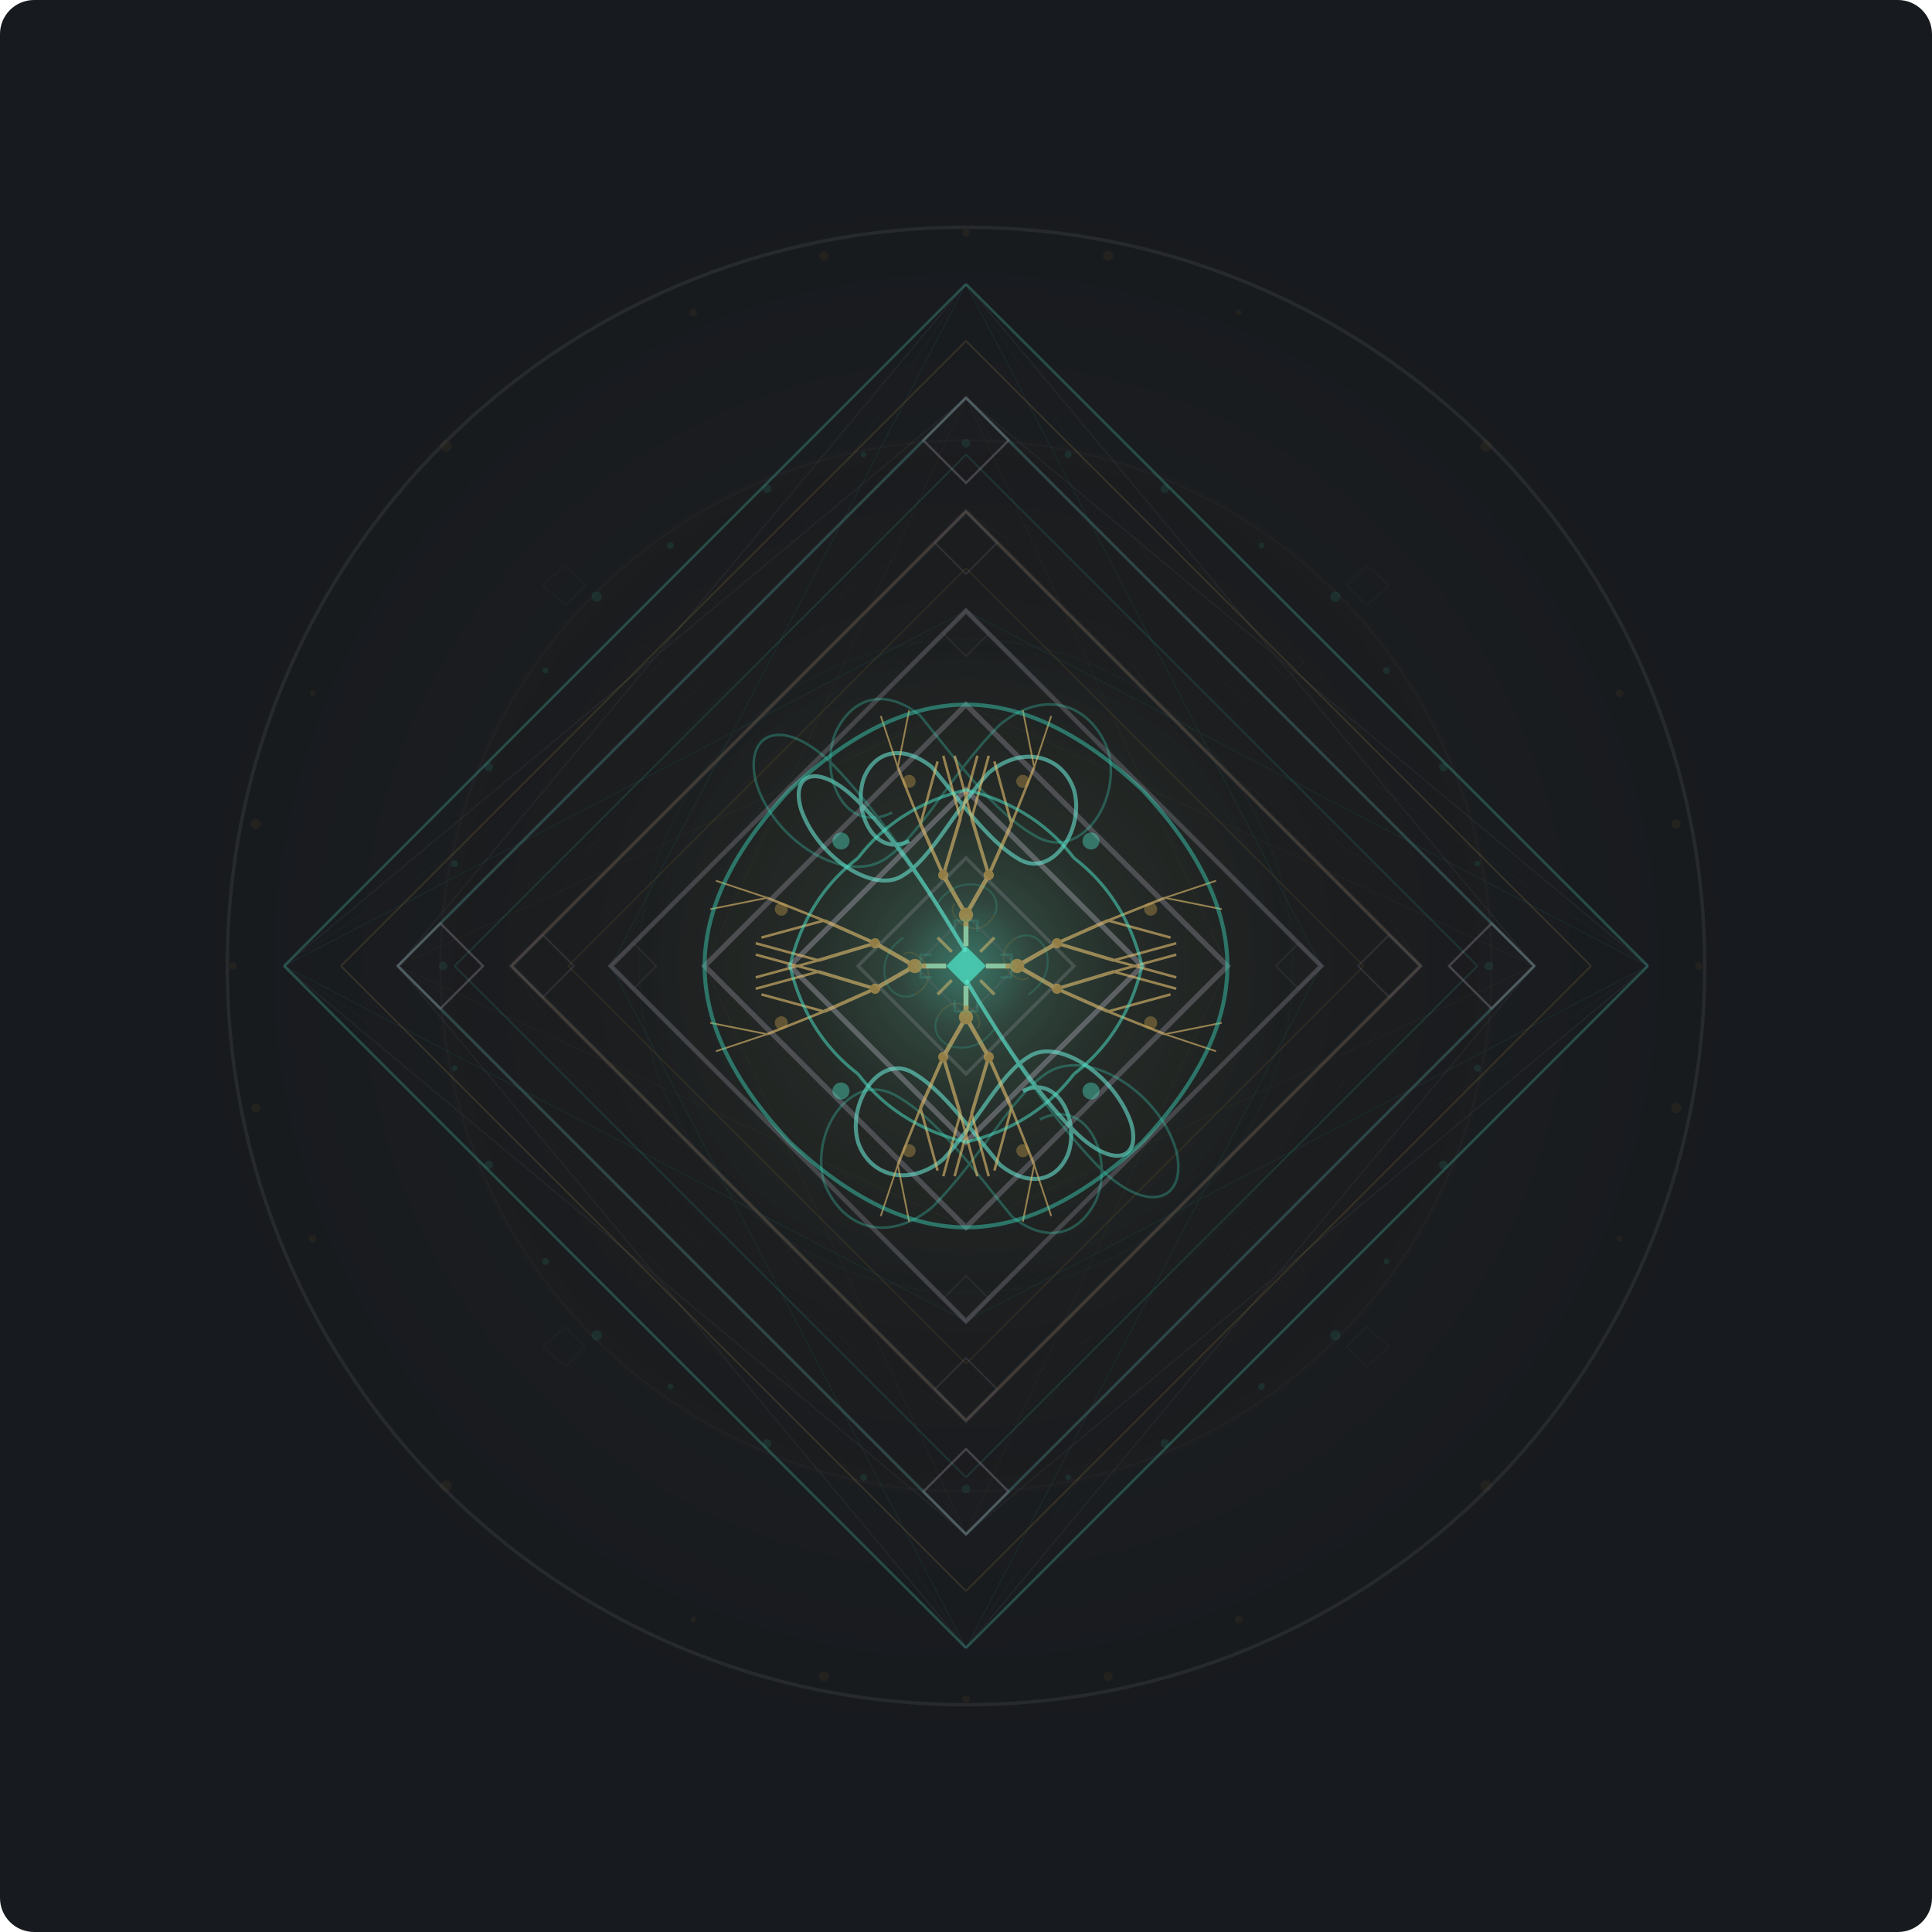
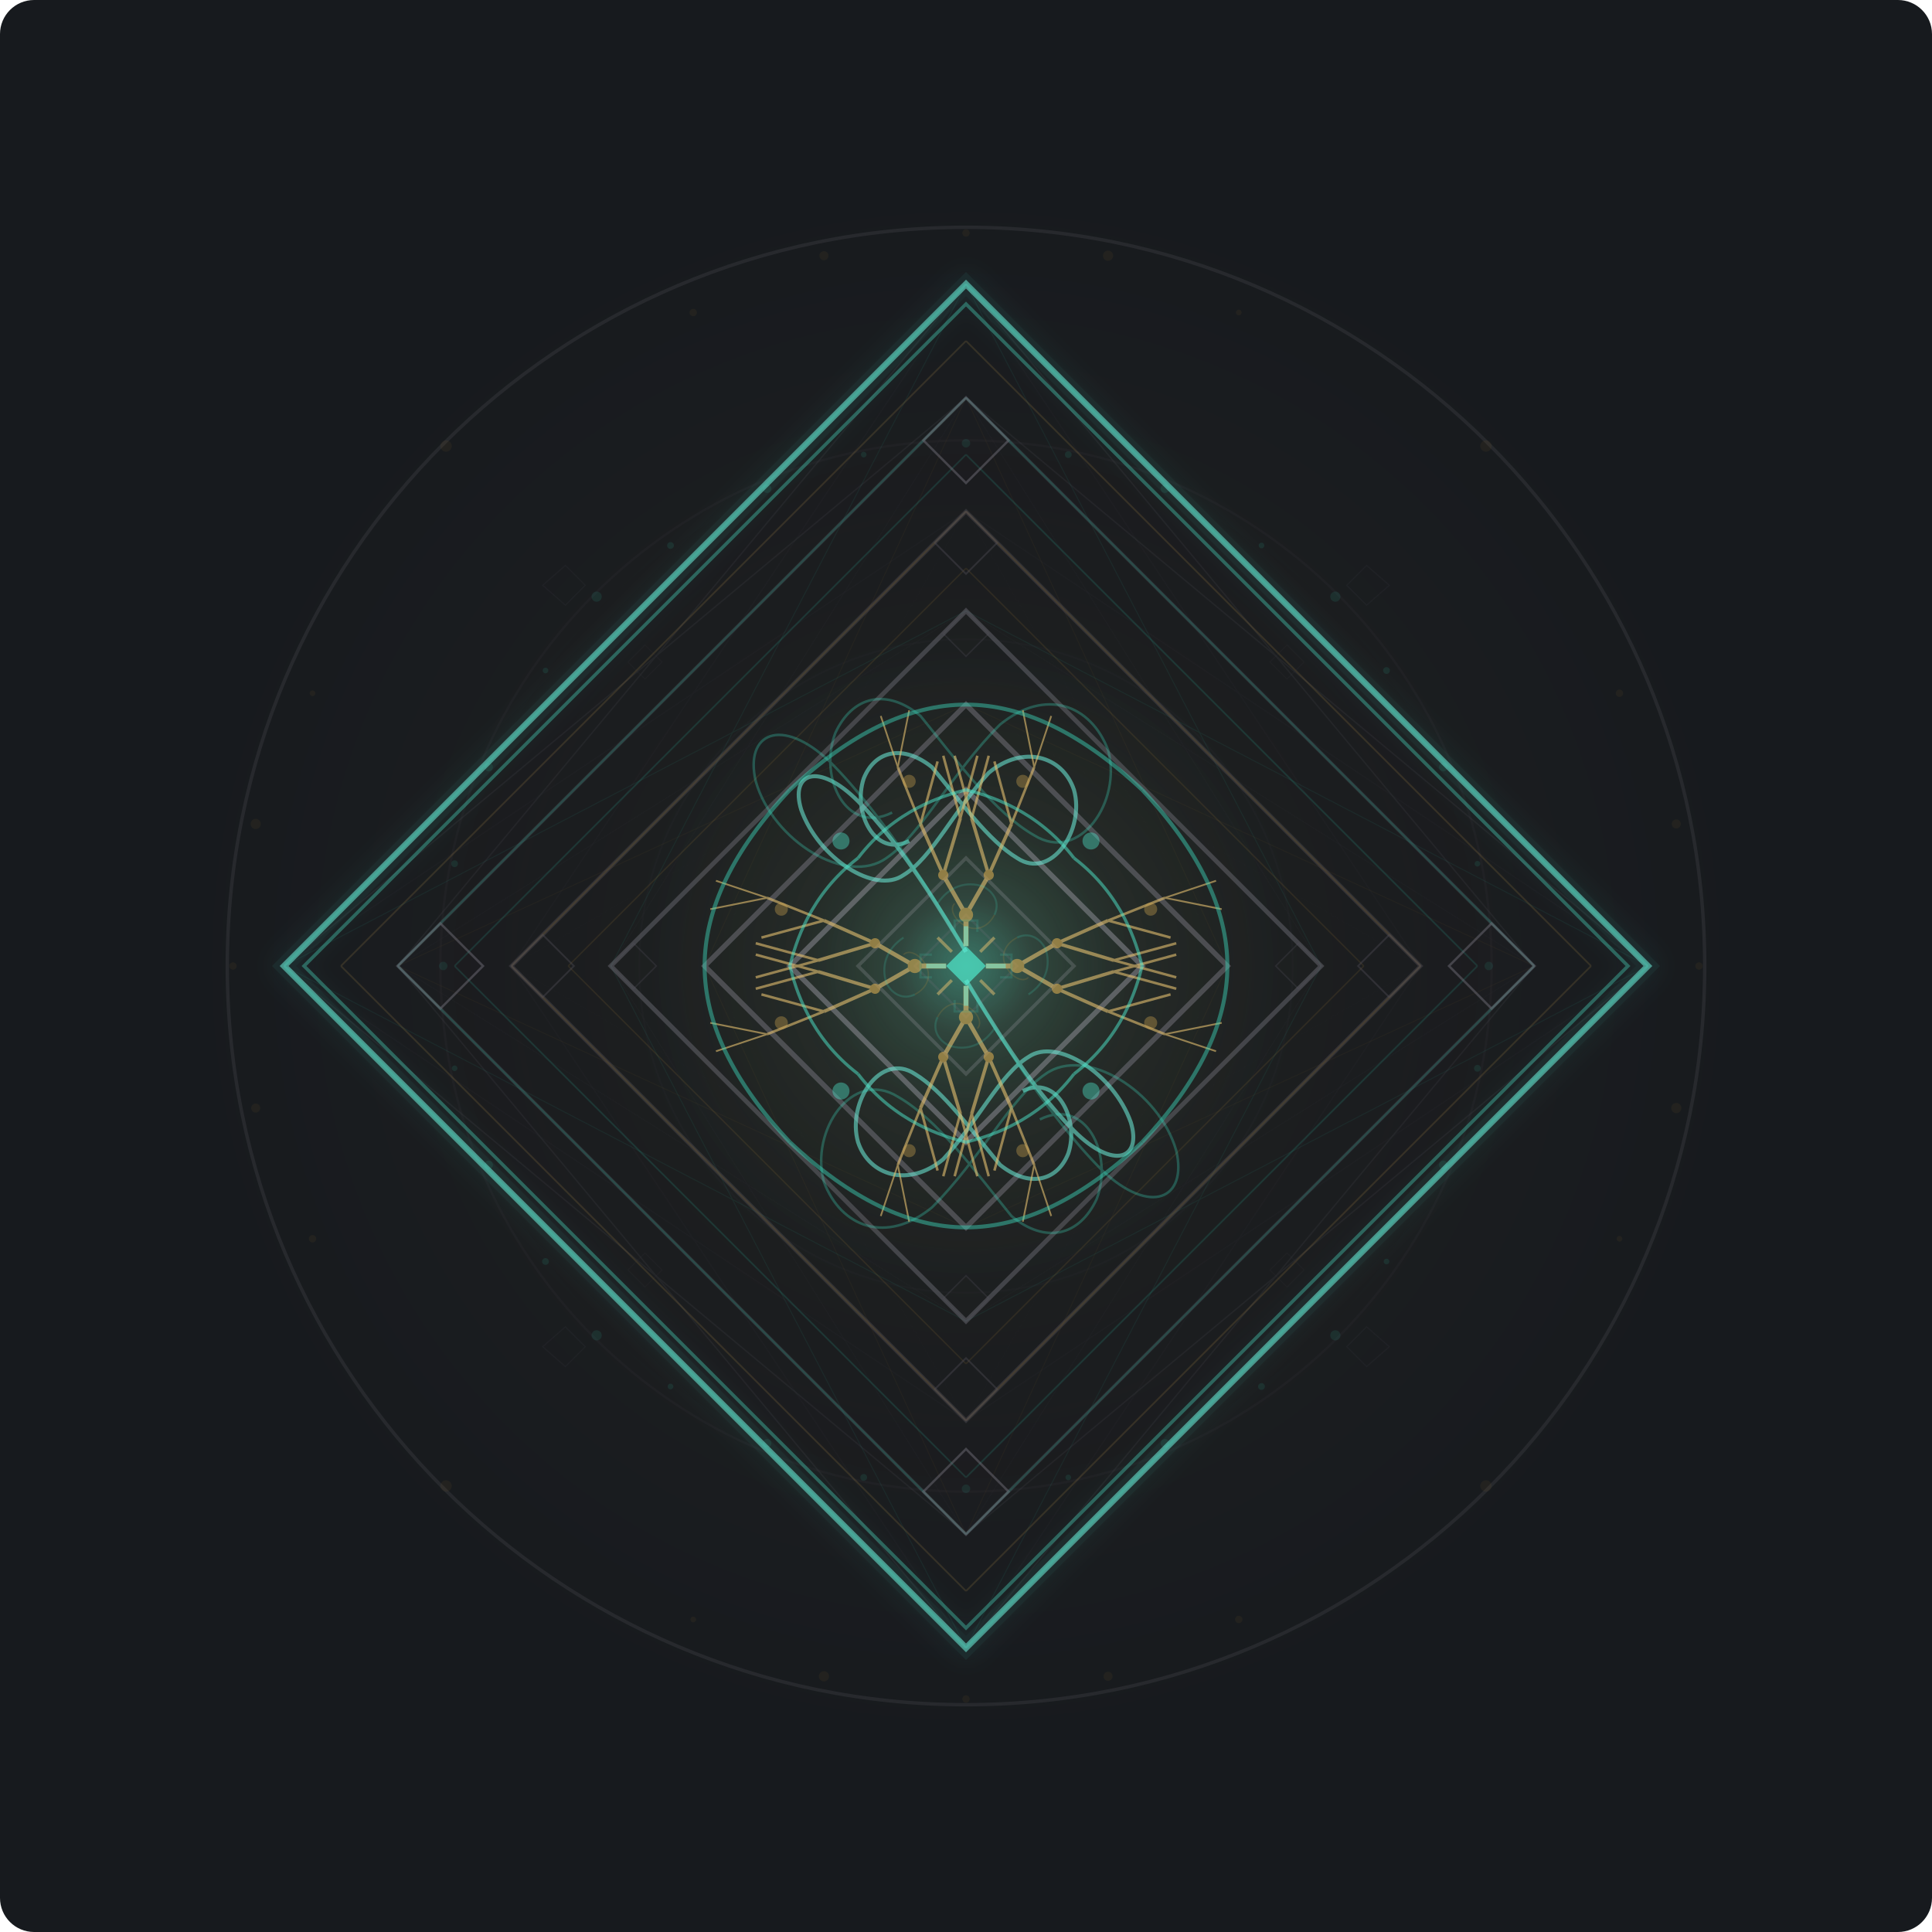
<svg xmlns="http://www.w3.org/2000/svg" width="680" height="680" viewBox="0 0 680 680">
  <rect width="680" height="680" fill="#171a1e" rx="12" />
  <defs>
    <radialGradient id="cg" cx="50%" cy="50%" r="50%">
      <stop offset="0%" stop-color="#4ee8cc" stop-opacity=".4" />
      <stop offset="20%" stop-color="#4ee8cc" stop-opacity=".15" />
      <stop offset="50%" stop-color="#28b8a0" stop-opacity=".04" />
      <stop offset="100%" stop-color="#28b8a0" stop-opacity="0" />
    </radialGradient>
    <radialGradient id="og" cx="50%" cy="50%" r="50%">
      <stop offset="0%" stop-color="#d4a850" stop-opacity=".12" />
      <stop offset="40%" stop-color="#d4a850" stop-opacity=".03" />
      <stop offset="100%" stop-color="#d4a850" stop-opacity="0" />
    </radialGradient>
+     <filter id="outerGlow" x="-20%" y="-20%" width="140%" height="140%">
+       <feGaussianBlur in="SourceGraphic" stdDeviation="4" result="blur" />
+       <feMerge>
+         <feMergeNode in="blur" />
+         <feMergeNode in="SourceGraphic" />
+       </feMerge>
+     </filter>
  </defs>
  <g transform="translate(340,340)">
    <circle cx="0" cy="0" r="280" fill="url(#og)" />
    <circle cx="0" cy="0" r="120" fill="url(#cg)" />
    <ellipse cx="0" cy="0" rx="260" ry="260" fill="none" stroke="#56545e" stroke-width="1.2" opacity=".24" />
    <ellipse cx="0" cy="0" rx="185" ry="185" fill="none" stroke="#3a3842" stroke-width=".8" opacity=".15" />
    <ellipse cx="0" cy="0" rx="115" ry="115" fill="none" stroke="#3a3842" stroke-width=".6" opacity=".1" />
    <g opacity=".12">
      <circle cx="184" cy="0" r="1.5" fill="#28b8a0" />
      <circle cx="180" cy="36" r="1.2" fill="#28b8a0" />
      <circle cx="168" cy="70" r="1.5" fill="#28b8a0" />
      <circle cx="148" cy="104" r="1" fill="#28b8a0" />
      <circle cx="130" cy="130" r="1.8" fill="#28b8a0" />
      <circle cx="104" cy="148" r="1.2" fill="#28b8a0" />
      <circle cx="70" cy="168" r="1.5" fill="#28b8a0" />
      <circle cx="36" cy="180" r="1" fill="#28b8a0" />
      <circle cx="0" cy="184" r="1.5" fill="#28b8a0" />
      <circle cx="-36" cy="180" r="1.2" fill="#28b8a0" />
      <circle cx="-70" cy="168" r="1.5" fill="#28b8a0" />
      <circle cx="-104" cy="148" r="1" fill="#28b8a0" />
      <circle cx="-130" cy="130" r="1.8" fill="#28b8a0" />
      <circle cx="-148" cy="104" r="1.2" fill="#28b8a0" />
      <circle cx="-168" cy="70" r="1.5" fill="#28b8a0" />
      <circle cx="-180" cy="36" r="1" fill="#28b8a0" />
      <circle cx="-184" cy="0" r="1.5" fill="#28b8a0" />
      <circle cx="-180" cy="-36" r="1.2" fill="#28b8a0" />
      <circle cx="-168" cy="-70" r="1.5" fill="#28b8a0" />
      <circle cx="-148" cy="-104" r="1" fill="#28b8a0" />
      <circle cx="-130" cy="-130" r="1.8" fill="#28b8a0" />
      <circle cx="-104" cy="-148" r="1.2" fill="#28b8a0" />
      <circle cx="-70" cy="-168" r="1.5" fill="#28b8a0" />
      <circle cx="-36" cy="-180" r="1" fill="#28b8a0" />
      <circle cx="0" cy="-184" r="1.5" fill="#28b8a0" />
      <circle cx="36" cy="-180" r="1.2" fill="#28b8a0" />
      <circle cx="70" cy="-168" r="1.5" fill="#28b8a0" />
      <circle cx="104" cy="-148" r="1" fill="#28b8a0" />
      <circle cx="130" cy="-130" r="1.8" fill="#28b8a0" />
      <circle cx="148" cy="-104" r="1.2" fill="#28b8a0" />
      <circle cx="168" cy="-70" r="1.5" fill="#28b8a0" />
      <circle cx="180" cy="-36" r="1" fill="#28b8a0" />
    </g>
    <g opacity=".08">
      <circle cx="258" cy="0" r="1.3" fill="#a07828" />
      <circle cx="250" cy="50" r="1.8" fill="#a07828" />
      <circle cx="230" cy="96" r="1" fill="#a07828" />
      <circle cx="183" cy="183" r="2" fill="#a07828" />
      <circle cx="96" cy="230" r="1.3" fill="#a07828" />
      <circle cx="50" cy="250" r="1.6" fill="#a07828" />
      <circle cx="0" cy="258" r="1.3" fill="#a07828" />
      <circle cx="-50" cy="250" r="1.8" fill="#a07828" />
      <circle cx="-96" cy="230" r="1" fill="#a07828" />
      <circle cx="-183" cy="183" r="2" fill="#a07828" />
      <circle cx="-230" cy="96" r="1.3" fill="#a07828" />
      <circle cx="-250" cy="50" r="1.6" fill="#a07828" />
      <circle cx="-258" cy="0" r="1.3" fill="#a07828" />
      <circle cx="-250" cy="-50" r="1.8" fill="#a07828" />
      <circle cx="-230" cy="-96" r="1" fill="#a07828" />
      <circle cx="-183" cy="-183" r="2" fill="#a07828" />
      <circle cx="-96" cy="-230" r="1.3" fill="#a07828" />
      <circle cx="-50" cy="-250" r="1.6" fill="#a07828" />
      <circle cx="0" cy="-258" r="1.3" fill="#a07828" />
      <circle cx="50" cy="-250" r="1.8" fill="#a07828" />
      <circle cx="96" cy="-230" r="1" fill="#a07828" />
      <circle cx="183" cy="-183" r="2" fill="#a07828" />
      <circle cx="230" cy="-96" r="1.3" fill="#a07828" />
      <circle cx="250" cy="-50" r="1.6" fill="#a07828" />
    </g>
    <g stroke="#56545e" fill="none" opacity=".15" stroke-width=".5">
      <line x1="0" y1="-240" x2="-200" y2="0" />
      <line x1="0" y1="-240" x2="200" y2="0" />
      <line x1="240" y1="0" x2="0" y2="200" />
      <line x1="240" y1="0" x2="0" y2="-200" />
      <line x1="0" y1="240" x2="200" y2="0" />
      <line x1="0" y1="240" x2="-200" y2="0" />
      <line x1="-240" y1="0" x2="0" y2="200" />
      <line x1="-240" y1="0" x2="0" y2="-200" />
    </g>
    <g stroke="#3a3842" fill="none" opacity=".1" stroke-width=".4">
      <line x1="0" y1="-240" x2="-160" y2="0" />
      <line x1="0" y1="-240" x2="160" y2="0" />
      <line x1="240" y1="0" x2="0" y2="160" />
      <line x1="240" y1="0" x2="0" y2="-160" />
      <line x1="0" y1="240" x2="160" y2="0" />
      <line x1="0" y1="240" x2="-160" y2="0" />
      <line x1="-240" y1="0" x2="0" y2="160" />
      <line x1="-240" y1="0" x2="0" y2="-160" />
    </g>
    <g stroke="#3a3842" fill="none" opacity=".08" stroke-width=".35">
      <line x1="0" y1="-200" x2="-125" y2="0" />
      <line x1="0" y1="-200" x2="125" y2="0" />
      <line x1="200" y1="0" x2="0" y2="125" />
      <line x1="200" y1="0" x2="0" y2="-125" />
      <line x1="0" y1="200" x2="125" y2="0" />
      <line x1="0" y1="200" x2="-125" y2="0" />
      <line x1="-200" y1="0" x2="0" y2="125" />
      <line x1="-200" y1="0" x2="0" y2="-125" />
    </g>
    <g stroke="#28b8a0" fill="none" opacity=".08" stroke-width=".35">
      <line x1="0" y1="-240" x2="-125" y2="0" />
      <line x1="0" y1="-240" x2="125" y2="0" />
      <line x1="240" y1="0" x2="0" y2="125" />
      <line x1="240" y1="0" x2="0" y2="-125" />
      <line x1="0" y1="240" x2="125" y2="0" />
      <line x1="0" y1="240" x2="-125" y2="0" />
      <line x1="-240" y1="0" x2="0" y2="125" />
      <line x1="-240" y1="0" x2="0" y2="-125" />
    </g>
    <g stroke="#a07828" fill="none" opacity=".065" stroke-width=".3">
      <line x1="0" y1="-200" x2="-92" y2="0" />
      <line x1="0" y1="-200" x2="92" y2="0" />
      <line x1="200" y1="0" x2="0" y2="92" />
      <line x1="200" y1="0" x2="0" y2="-92" />
      <line x1="0" y1="200" x2="92" y2="0" />
      <line x1="0" y1="200" x2="-92" y2="0" />
      <line x1="-200" y1="0" x2="0" y2="92" />
      <line x1="-200" y1="0" x2="0" y2="-92" />
    </g>
    <g stroke="#28262e" fill="none" opacity=".065" stroke-width=".3">
      <line x1="0" y1="-160" x2="-92" y2="0" />
      <line x1="0" y1="-160" x2="92" y2="0" />
      <line x1="160" y1="0" x2="0" y2="92" />
      <line x1="160" y1="0" x2="0" y2="-92" />
      <line x1="0" y1="160" x2="92" y2="0" />
      <line x1="0" y1="160" x2="-92" y2="0" />
      <line x1="-160" y1="0" x2="0" y2="92" />
      <line x1="-160" y1="0" x2="0" y2="-92" />
    </g>
-     <polygon points="0,-240 240,0 0,240 -240,0" fill="none" stroke="#3a3842" stroke-width="1" opacity=".2" />
+     <polygon points="0,-240 240,0 0,240 -240,0" fill="none" stroke="#4ee8cc" stroke-width="6" opacity=".08" filter="url(#outerGlow)" />
+     <polygon points="0,-240 240,0 0,240 -240,0" fill="none" stroke="#6ef0dc" stroke-width="2.2" opacity=".55" />
+     <polygon points="0,-233 233,0 0,233 -233,0" fill="none" stroke="#4ee8cc" stroke-width="1.2" opacity=".35" />
    <polygon points="0,-200 200,0 0,200 -200,0" fill="none" stroke="#56545e" stroke-width="1.2" opacity=".28" />
    <polygon points="0,-160 160,0 0,160 -160,0" fill="none" stroke="#56545e" stroke-width="1.4" opacity=".35" />
    <polygon points="0,-125 125,0 0,125 -125,0" fill="none" stroke="#787680" stroke-width="1.6" opacity=".42" />
    <polygon points="0,-92 92,0 0,92 -92,0" fill="none" stroke="#787680" stroke-width="1.8" opacity=".5" />
    <polygon points="0,-62 62,0 0,62 -62,0" fill="none" stroke="#a09ea8" stroke-width="1.8" opacity=".45" />
    <polygon points="0,-38 38,0 0,38 -38,0" fill="none" stroke="#a09ea8" stroke-width="1.2" opacity=".25" />
    <polygon points="0,-18 18,0 0,18 -18,0" fill="none" stroke="#787680" stroke-width=".8" opacity=".18" />
    <polygon points="0,-7 7,0 0,7 -7,0" fill="#4ee8cc" opacity=".7" />
    <g stroke="#28b8a0" fill="none" opacity=".22" stroke-width=".8">
      <path d="M0,-200 Q-56,-144 -100,-100 Q-144,-56 -200,0" />
      <path d="M0,-200 Q56,-144 100,-100 Q144,-56 200,0" />
      <path d="M200,0 Q144,56 100,100 Q56,144 0,200" />
      <path d="M-200,0 Q-144,56 -100,100 Q-56,144 0,200" />
    </g>
    <g stroke="#a07828" fill="none" opacity=".18" stroke-width=".7">
      <path d="M0,-160 Q-42,-118 -80,-80 Q-118,-42 -160,0" />
      <path d="M0,-160 Q42,-118 80,-80 Q118,-42 160,0" />
      <path d="M160,0 Q118,42 80,80 Q42,118 0,160" />
      <path d="M-160,0 Q-118,42 -80,80 Q-42,118 0,160" />
    </g>
    <g stroke="#3cd8bc" fill="none" opacity=".24" stroke-width=".9">
      <path d="M0,-240 Q-72,-168 -120,-120 Q-168,-72 -240,0" />
      <path d="M0,-240 Q72,-168 120,-120 Q168,-72 240,0" />
      <path d="M240,0 Q168,72 120,120 Q72,168 0,240" />
      <path d="M-240,0 Q-168,72 -120,120 Q-72,168 0,240" />
    </g>
    <g stroke="#d4a850" fill="none" opacity=".15" stroke-width=".6">
      <path d="M0,-220 Q-48,-172 -110,-110 Q-172,-48 -220,0" />
      <path d="M0,-220 Q48,-172 110,-110 Q172,-48 220,0" />
      <path d="M220,0 Q172,48 110,110 Q48,172 0,220" />
      <path d="M-220,0 Q-172,48 -110,110 Q-48,172 0,220" />
    </g>
    <g stroke="#28b8a0" fill="none" opacity=".17" stroke-width=".6">
      <path d="M0,-180 Q-38,-142 -90,-90 Q-142,-38 -180,0" />
      <path d="M0,-180 Q38,-142 90,-90 Q142,-38 180,0" />
      <path d="M180,0 Q142,38 90,90 Q38,142 0,180" />
      <path d="M-180,0 Q-142,38 -90,90 Q-38,142 0,180" />
    </g>
    <g stroke="#c09038" fill="none" opacity=".12" stroke-width=".5">
      <path d="M0,-140 Q-30,-110 -70,-70 Q-110,-30 -140,0" />
      <path d="M0,-140 Q30,-110 70,-70 Q110,-30 140,0" />
      <path d="M140,0 Q110,30 70,70 Q30,110 0,140" />
      <path d="M-140,0 Q-110,30 -70,70 Q-30,110 0,140" />
    </g>
    <g opacity=".45">
      <polygon points="0,-200 -15,-185 0,-170 15,-185" fill="#28262e" fill-opacity=".1" stroke="#787680" stroke-width=".8" />
      <polygon points="200,0 185,-15 170,0 185,15" fill="#28262e" fill-opacity=".1" stroke="#787680" stroke-width=".8" />
      <polygon points="0,200 15,185 0,170 -15,185" fill="#28262e" fill-opacity=".1" stroke="#787680" stroke-width=".8" />
      <polygon points="-200,0 -185,15 -170,0 -185,-15" fill="#28262e" fill-opacity=".1" stroke="#787680" stroke-width=".8" />
    </g>
    <g opacity=".35">
      <polygon points="0,-160 -11,-149 0,-138 11,-149" fill="#28262e" fill-opacity=".08" stroke="#56545e" stroke-width=".6" />
      <polygon points="160,0 149,-11 138,0 149,11" fill="#28262e" fill-opacity=".08" stroke="#56545e" stroke-width=".6" />
      <polygon points="0,160 11,149 0,138 -11,149" fill="#28262e" fill-opacity=".08" stroke="#56545e" stroke-width=".6" />
      <polygon points="-160,0 -149,11 -138,0 -149,-11" fill="#28262e" fill-opacity=".08" stroke="#56545e" stroke-width=".6" />
    </g>
    <g opacity=".25">
      <polygon points="0,-125 -8,-117 0,-109 8,-117" fill="#28262e" fill-opacity=".06" stroke="#56545e" stroke-width=".5" />
      <polygon points="125,0 117,-8 109,0 117,8" fill="#28262e" fill-opacity=".06" stroke="#56545e" stroke-width=".5" />
      <polygon points="0,125 8,117 0,109 -8,117" fill="#28262e" fill-opacity=".06" stroke="#56545e" stroke-width=".5" />
      <polygon points="-125,0 -117,8 -109,0 -117,-8" fill="#28262e" fill-opacity=".06" stroke="#56545e" stroke-width=".5" />
    </g>
    <g opacity=".18">
      <polygon points="-141,-141 -149,-134 -141,-127 -134,-134" fill="#28262e" fill-opacity=".05" stroke="#3a3842" stroke-width=".4" />
      <polygon points="141,-141 134,-134 141,-127 149,-134" fill="#28262e" fill-opacity=".05" stroke="#3a3842" stroke-width=".4" />
      <polygon points="141,141 149,134 141,127 134,134" fill="#28262e" fill-opacity=".05" stroke="#3a3842" stroke-width=".4" />
      <polygon points="-141,141 -134,134 -141,127 -149,134" fill="#28262e" fill-opacity=".05" stroke="#3a3842" stroke-width=".4" />
    </g>
    <g opacity=".13">
      <polygon points="-113,-113 -119,-107 -113,-101 -107,-107" fill="#28262e" fill-opacity=".04" stroke="#3a3842" stroke-width=".35" />
      <polygon points="113,-113 107,-107 113,-101 119,-107" fill="#28262e" fill-opacity=".04" stroke="#3a3842" stroke-width=".35" />
      <polygon points="113,113 119,107 113,101 107,107" fill="#28262e" fill-opacity=".04" stroke="#3a3842" stroke-width=".35" />
      <polygon points="-113,113 -107,107 -113,101 -119,107" fill="#28262e" fill-opacity=".04" stroke="#3a3842" stroke-width=".35" />
    </g>
    <g fill="none" opacity=".55">
      <path d="M0,-5 C-8,-18 -22,-42 -38,-58 C-52,-72 -62,-68 -58,-55 C-52,-38 -32,-25 -22,-32 C-12,-38 -4,-55 8,-68 C20,-78 34,-74 38,-62 C42,-48 30,-30 18,-38 C8,-44 -2,-58 -12,-70 C-22,-78 -32,-76 -36,-66 C-40,-54 -32,-38 -20,-44" stroke="#6ef0dc" stroke-width="1.4" />
      <path d="M0,5 C8,18 22,42 38,58 C52,72 62,68 58,55 C52,38 32,25 22,32 C12,38 4,55 -8,68 C-20,78 -34,74 -38,62 C-42,48 -30,30 -18,38 C-8,44 2,58 12,70 C22,78 32,76 36,66 C40,54 32,38 20,44" stroke="#6ef0dc" stroke-width="1.4" />
    </g>
    <g fill="none" opacity=".3">
      <path d="M0,-5 C-10,-22 -28,-52 -48,-72 C-65,-88 -78,-82 -74,-65 C-68,-44 -42,-28 -28,-38 C-16,-46 -5,-68 12,-85 C28,-98 44,-92 50,-76 C55,-58 40,-36 24,-46 C10,-54 -3,-72 -16,-88 C-28,-98 -40,-95 -46,-82 C-52,-66 -42,-46 -26,-54" stroke="#3cd8bc" stroke-width=".9" />
      <path d="M0,5 C10,22 28,52 48,72 C65,88 78,82 74,65 C68,44 42,28 28,38 C16,46 5,68 -12,85 C-28,98 -44,92 -50,76 C-55,58 -40,36 -24,46 C-10,54 3,72 16,88 C28,98 40,95 46,82 C52,66 42,46 26,54" stroke="#3cd8bc" stroke-width=".9" />
    </g>
    <g stroke="#e4c070" fill="none" opacity=".6">
      <path d="M0,-7 L0,-18" stroke-width="1.8" />
      <path d="M0,-18 L-8,-32" stroke-width="1.5" />
      <path d="M0,-18 L8,-32" stroke-width="1.5" />
      <path d="M-8,-32 L-16,-50" stroke-width="1.2" />
      <path d="M-8,-32 L-2,-52" stroke-width="1.2" />
      <path d="M8,-32 L2,-52" stroke-width="1.2" />
      <path d="M8,-32 L16,-50" stroke-width="1.2" />
      <path d="M-16,-50 L-24,-70" stroke-width=".9" />
      <path d="M-16,-50 L-10,-72" stroke-width=".9" />
      <path d="M-2,-52 L-8,-74" stroke-width=".9" />
      <path d="M-2,-52 L4,-74" stroke-width=".9" />
      <path d="M2,-52 L-4,-74" stroke-width=".9" />
      <path d="M2,-52 L8,-74" stroke-width=".9" />
      <path d="M16,-50 L10,-72" stroke-width=".9" />
      <path d="M16,-50 L24,-70" stroke-width=".9" />
      <path d="M-24,-70 L-30,-88" stroke-width=".6" />
      <path d="M-24,-70 L-20,-90" stroke-width=".6" />
      <path d="M24,-70 L20,-90" stroke-width=".6" />
      <path d="M24,-70 L30,-88" stroke-width=".6" />
      <circle cx="0" cy="-18" r="2.5" fill="#d4a850" stroke="none" />
      <circle cx="-8" cy="-32" r="1.8" fill="#d4a850" stroke="none" />
      <circle cx="8" cy="-32" r="1.8" fill="#d4a850" stroke="none" />
    </g>
    <g stroke="#e4c070" fill="none" opacity=".6" transform="rotate(90)">
      <path d="M0,-7 L0,-18" stroke-width="1.8" />
      <path d="M0,-18 L-8,-32" stroke-width="1.5" />
      <path d="M0,-18 L8,-32" stroke-width="1.5" />
      <path d="M-8,-32 L-16,-50" stroke-width="1.2" />
      <path d="M-8,-32 L-2,-52" stroke-width="1.2" />
      <path d="M8,-32 L2,-52" stroke-width="1.2" />
      <path d="M8,-32 L16,-50" stroke-width="1.2" />
      <path d="M-16,-50 L-24,-70" stroke-width=".9" />
      <path d="M-16,-50 L-10,-72" stroke-width=".9" />
      <path d="M-2,-52 L-8,-74" stroke-width=".9" />
      <path d="M-2,-52 L4,-74" stroke-width=".9" />
      <path d="M2,-52 L-4,-74" stroke-width=".9" />
      <path d="M2,-52 L8,-74" stroke-width=".9" />
      <path d="M16,-50 L10,-72" stroke-width=".9" />
      <path d="M16,-50 L24,-70" stroke-width=".9" />
      <path d="M-24,-70 L-30,-88" stroke-width=".6" />
      <path d="M-24,-70 L-20,-90" stroke-width=".6" />
      <path d="M24,-70 L20,-90" stroke-width=".6" />
      <path d="M24,-70 L30,-88" stroke-width=".6" />
      <circle cx="0" cy="-18" r="2.5" fill="#d4a850" stroke="none" />
      <circle cx="-8" cy="-32" r="1.8" fill="#d4a850" stroke="none" />
      <circle cx="8" cy="-32" r="1.8" fill="#d4a850" stroke="none" />
    </g>
    <g stroke="#e4c070" fill="none" opacity=".6" transform="rotate(180)">
      <path d="M0,-7 L0,-18" stroke-width="1.8" />
      <path d="M0,-18 L-8,-32" stroke-width="1.5" />
      <path d="M0,-18 L8,-32" stroke-width="1.5" />
      <path d="M-8,-32 L-16,-50" stroke-width="1.2" />
      <path d="M-8,-32 L-2,-52" stroke-width="1.2" />
      <path d="M8,-32 L2,-52" stroke-width="1.2" />
      <path d="M8,-32 L16,-50" stroke-width="1.2" />
      <path d="M-16,-50 L-24,-70" stroke-width=".9" />
      <path d="M-16,-50 L-10,-72" stroke-width=".9" />
      <path d="M-2,-52 L-8,-74" stroke-width=".9" />
      <path d="M-2,-52 L4,-74" stroke-width=".9" />
      <path d="M2,-52 L-4,-74" stroke-width=".9" />
      <path d="M2,-52 L8,-74" stroke-width=".9" />
      <path d="M16,-50 L10,-72" stroke-width=".9" />
      <path d="M16,-50 L24,-70" stroke-width=".9" />
      <path d="M-24,-70 L-30,-88" stroke-width=".6" />
      <path d="M-24,-70 L-20,-90" stroke-width=".6" />
      <path d="M24,-70 L20,-90" stroke-width=".6" />
      <path d="M24,-70 L30,-88" stroke-width=".6" />
      <circle cx="0" cy="-18" r="2.5" fill="#d4a850" stroke="none" />
      <circle cx="-8" cy="-32" r="1.8" fill="#d4a850" stroke="none" />
      <circle cx="8" cy="-32" r="1.8" fill="#d4a850" stroke="none" />
    </g>
    <g stroke="#e4c070" fill="none" opacity=".6" transform="rotate(270)">
      <path d="M0,-7 L0,-18" stroke-width="1.8" />
      <path d="M0,-18 L-8,-32" stroke-width="1.5" />
      <path d="M0,-18 L8,-32" stroke-width="1.5" />
      <path d="M-8,-32 L-16,-50" stroke-width="1.2" />
      <path d="M-8,-32 L-2,-52" stroke-width="1.2" />
      <path d="M8,-32 L2,-52" stroke-width="1.2" />
      <path d="M8,-32 L16,-50" stroke-width="1.2" />
      <path d="M-16,-50 L-24,-70" stroke-width=".9" />
      <path d="M-16,-50 L-10,-72" stroke-width=".9" />
      <path d="M-2,-52 L-8,-74" stroke-width=".9" />
      <path d="M-2,-52 L4,-74" stroke-width=".9" />
      <path d="M2,-52 L-4,-74" stroke-width=".9" />
      <path d="M2,-52 L8,-74" stroke-width=".9" />
      <path d="M16,-50 L10,-72" stroke-width=".9" />
      <path d="M16,-50 L24,-70" stroke-width=".9" />
      <path d="M-24,-70 L-30,-88" stroke-width=".6" />
      <path d="M-24,-70 L-20,-90" stroke-width=".6" />
      <path d="M24,-70 L20,-90" stroke-width=".6" />
      <path d="M24,-70 L30,-88" stroke-width=".6" />
      <circle cx="0" cy="-18" r="2.5" fill="#d4a850" stroke="none" />
      <circle cx="-8" cy="-32" r="1.8" fill="#d4a850" stroke="none" />
      <circle cx="8" cy="-32" r="1.8" fill="#d4a850" stroke="none" />
    </g>
    <g opacity=".45">
      <path d="M-62,-62 Q-92,-30 -92,0" fill="none" stroke="#3cd8bc" stroke-width="1.4" />
      <path d="M62,-62 Q92,-30 92,0" fill="none" stroke="#3cd8bc" stroke-width="1.4" />
      <path d="M62,62 Q92,30 92,0" fill="none" stroke="#3cd8bc" stroke-width="1.4" />
      <path d="M-62,62 Q-92,30 -92,0" fill="none" stroke="#3cd8bc" stroke-width="1.4" />
      <path d="M-62,-62 Q-30,-92 0,-92" fill="none" stroke="#3cd8bc" stroke-width="1.4" />
      <path d="M62,-62 Q30,-92 0,-92" fill="none" stroke="#3cd8bc" stroke-width="1.4" />
      <path d="M62,62 Q30,92 0,92" fill="none" stroke="#3cd8bc" stroke-width="1.4" />
      <path d="M-62,62 Q-30,92 0,92" fill="none" stroke="#3cd8bc" stroke-width="1.4" />
    </g>
    <g opacity=".5">
      <path d="M-38,-38 C-55,-25 -60,-8 -62,0 C-60,8 -55,25 -38,38" fill="none" stroke="#4ee8cc" stroke-width="1.1" />
      <path d="M38,-38 C55,-25 60,-8 62,0 C60,8 55,25 38,38" fill="none" stroke="#4ee8cc" stroke-width="1.1" />
      <path d="M-38,-38 C-25,-55 -8,-60 0,-62 C8,-60 25,-55 38,-38" fill="none" stroke="#4ee8cc" stroke-width="1.1" />
      <path d="M-38,38 C-25,55 -8,60 0,62 C8,60 25,55 38,38" fill="none" stroke="#4ee8cc" stroke-width="1.1" />
    </g>
    <g opacity=".18">
      <path d="M-22,-10 C-28,-6 -30,0 -28,6 C-26,10 -22,12 -18,10" fill="none" stroke="#3cd8bc" stroke-width=".7" />
      <path d="M-18,10 C-14,8 -12,4 -14,0 C-16,-4 -20,-6 -22,-4" fill="none" stroke="#c09038" stroke-width=".5" />
      <path d="M22,10 C28,6 30,0 28,-6 C26,-10 22,-12 18,-10" fill="none" stroke="#3cd8bc" stroke-width=".7" />
      <path d="M18,-10 C14,-8 12,-4 14,0 C16,4 20,6 22,4" fill="none" stroke="#c09038" stroke-width=".5" />
      <path d="M-10,-22 C-6,-28 0,-30 6,-28 C10,-26 12,-22 10,-18" fill="none" stroke="#3cd8bc" stroke-width=".7" />
      <path d="M10,-18 C8,-14 4,-12 0,-14 C-4,-16 -6,-20 -4,-22" fill="none" stroke="#c09038" stroke-width=".5" />
      <path d="M10,22 C6,28 0,30 -6,28 C-10,26 -12,22 -10,18" fill="none" stroke="#3cd8bc" stroke-width=".7" />
      <path d="M-10,18 C-8,14 -4,12 0,14 C4,16 6,20 4,22" fill="none" stroke="#c09038" stroke-width=".5" />
    </g>
    <g opacity=".15">
      <path d="M-12,-4 L-16,-4 L-16,4 L-12,4" fill="none" stroke="#3cd8bc" stroke-width=".8" />
      <path d="M12,-4 L16,-4 L16,4 L12,4" fill="none" stroke="#3cd8bc" stroke-width=".8" />
      <path d="M-4,-12 L-4,-16 L4,-16 L4,-12" fill="none" stroke="#3cd8bc" stroke-width=".8" />
      <path d="M-4,12 L-4,16 L4,16 L4,12" fill="none" stroke="#3cd8bc" stroke-width=".8" />
    </g>
    <g fill="#4ee8cc" opacity=".4">
      <circle cx="-44" cy="-44" r="3" />
      <circle cx="44" cy="-44" r="3" />
      <circle cx="44" cy="44" r="3" />
      <circle cx="-44" cy="44" r="3" />
    </g>
    <g fill="#d4a850" opacity=".35">
      <circle cx="-65" cy="-20" r="2.3" />
      <circle cx="65" cy="-20" r="2.3" />
      <circle cx="65" cy="20" r="2.3" />
      <circle cx="-65" cy="20" r="2.3" />
      <circle cx="-20" cy="-65" r="2.3" />
      <circle cx="20" cy="-65" r="2.3" />
      <circle cx="20" cy="65" r="2.3" />
      <circle cx="-20" cy="65" r="2.3" />
    </g>
    <g opacity=".5">
      <line x1="0" y1="-7" x2="0" y2="-14" stroke="#6ef0dc" stroke-width="1.6" />
      <line x1="7" y1="0" x2="14" y2="0" stroke="#6ef0dc" stroke-width="1.6" />
      <line x1="0" y1="7" x2="0" y2="14" stroke="#6ef0dc" stroke-width="1.6" />
      <line x1="-7" y1="0" x2="-14" y2="0" stroke="#6ef0dc" stroke-width="1.6" />
      <line x1="5" y1="-5" x2="10" y2="-10" stroke="#e4c070" stroke-width="1.1" />
      <line x1="5" y1="5" x2="10" y2="10" stroke="#e4c070" stroke-width="1.1" />
      <line x1="-5" y1="-5" x2="-10" y2="-10" stroke="#e4c070" stroke-width="1.1" />
      <line x1="-5" y1="5" x2="-10" y2="10" stroke="#e4c070" stroke-width="1.1" />
    </g>
  </g>
</svg>
